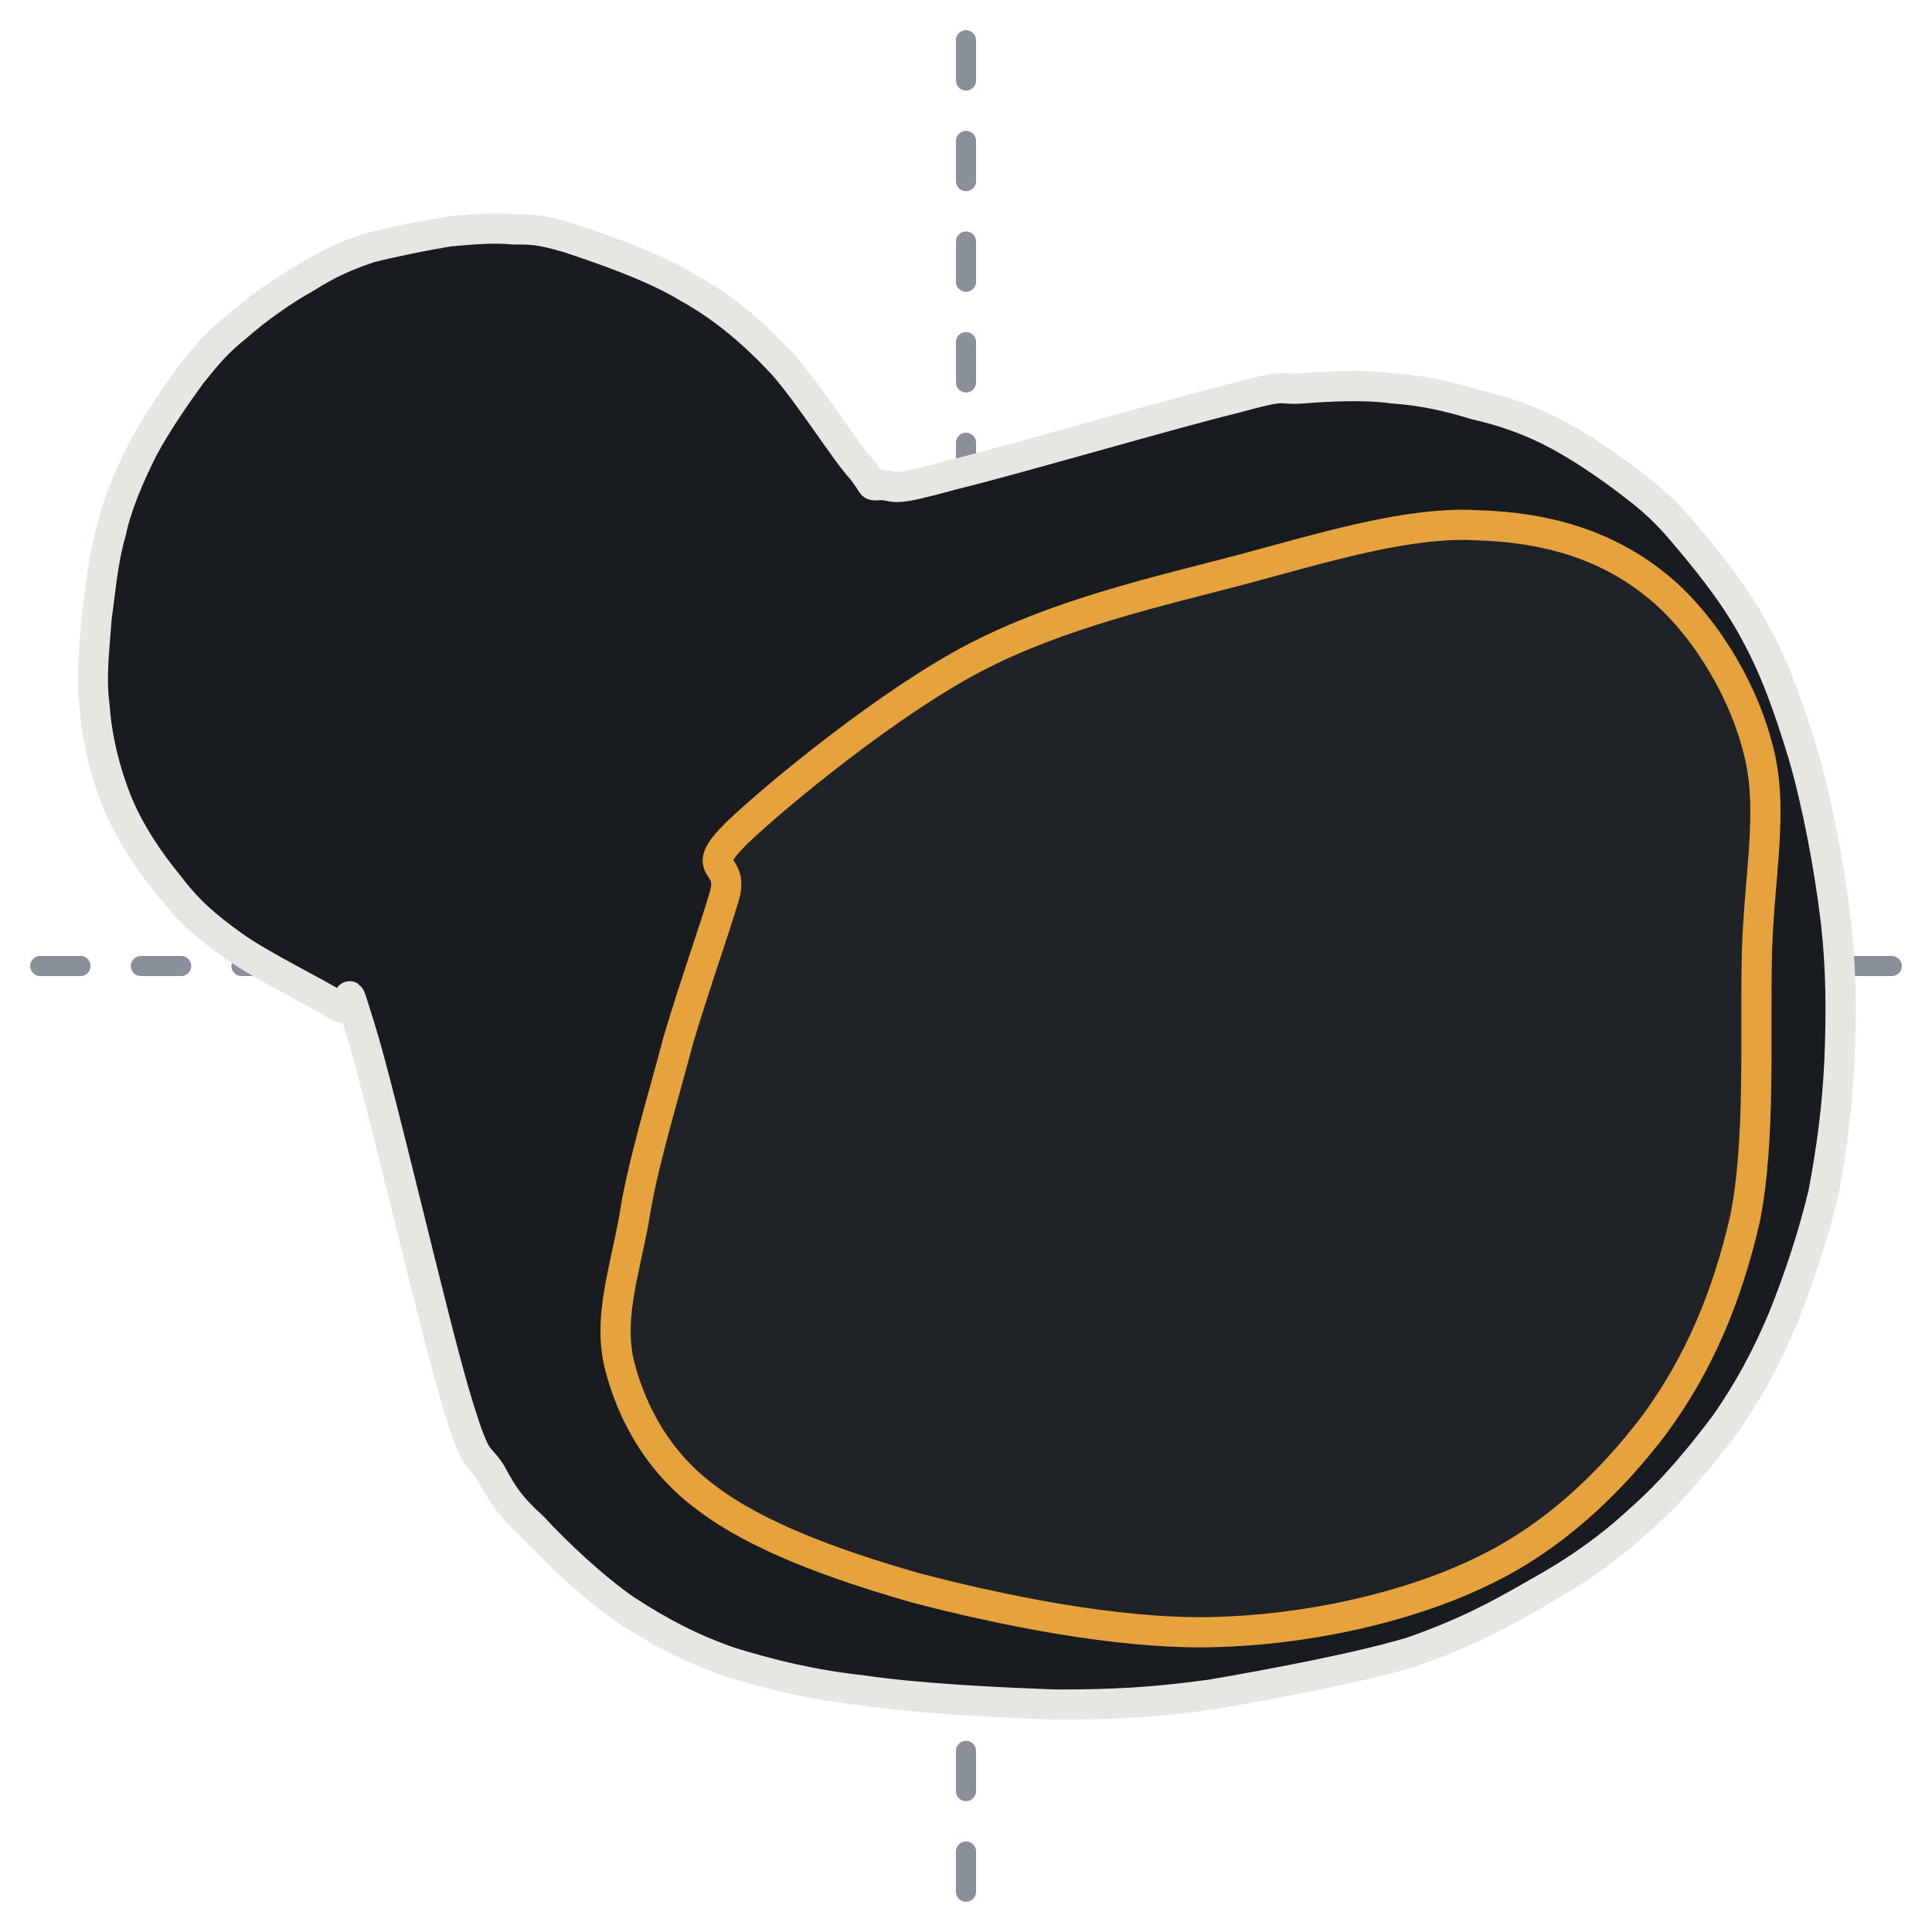
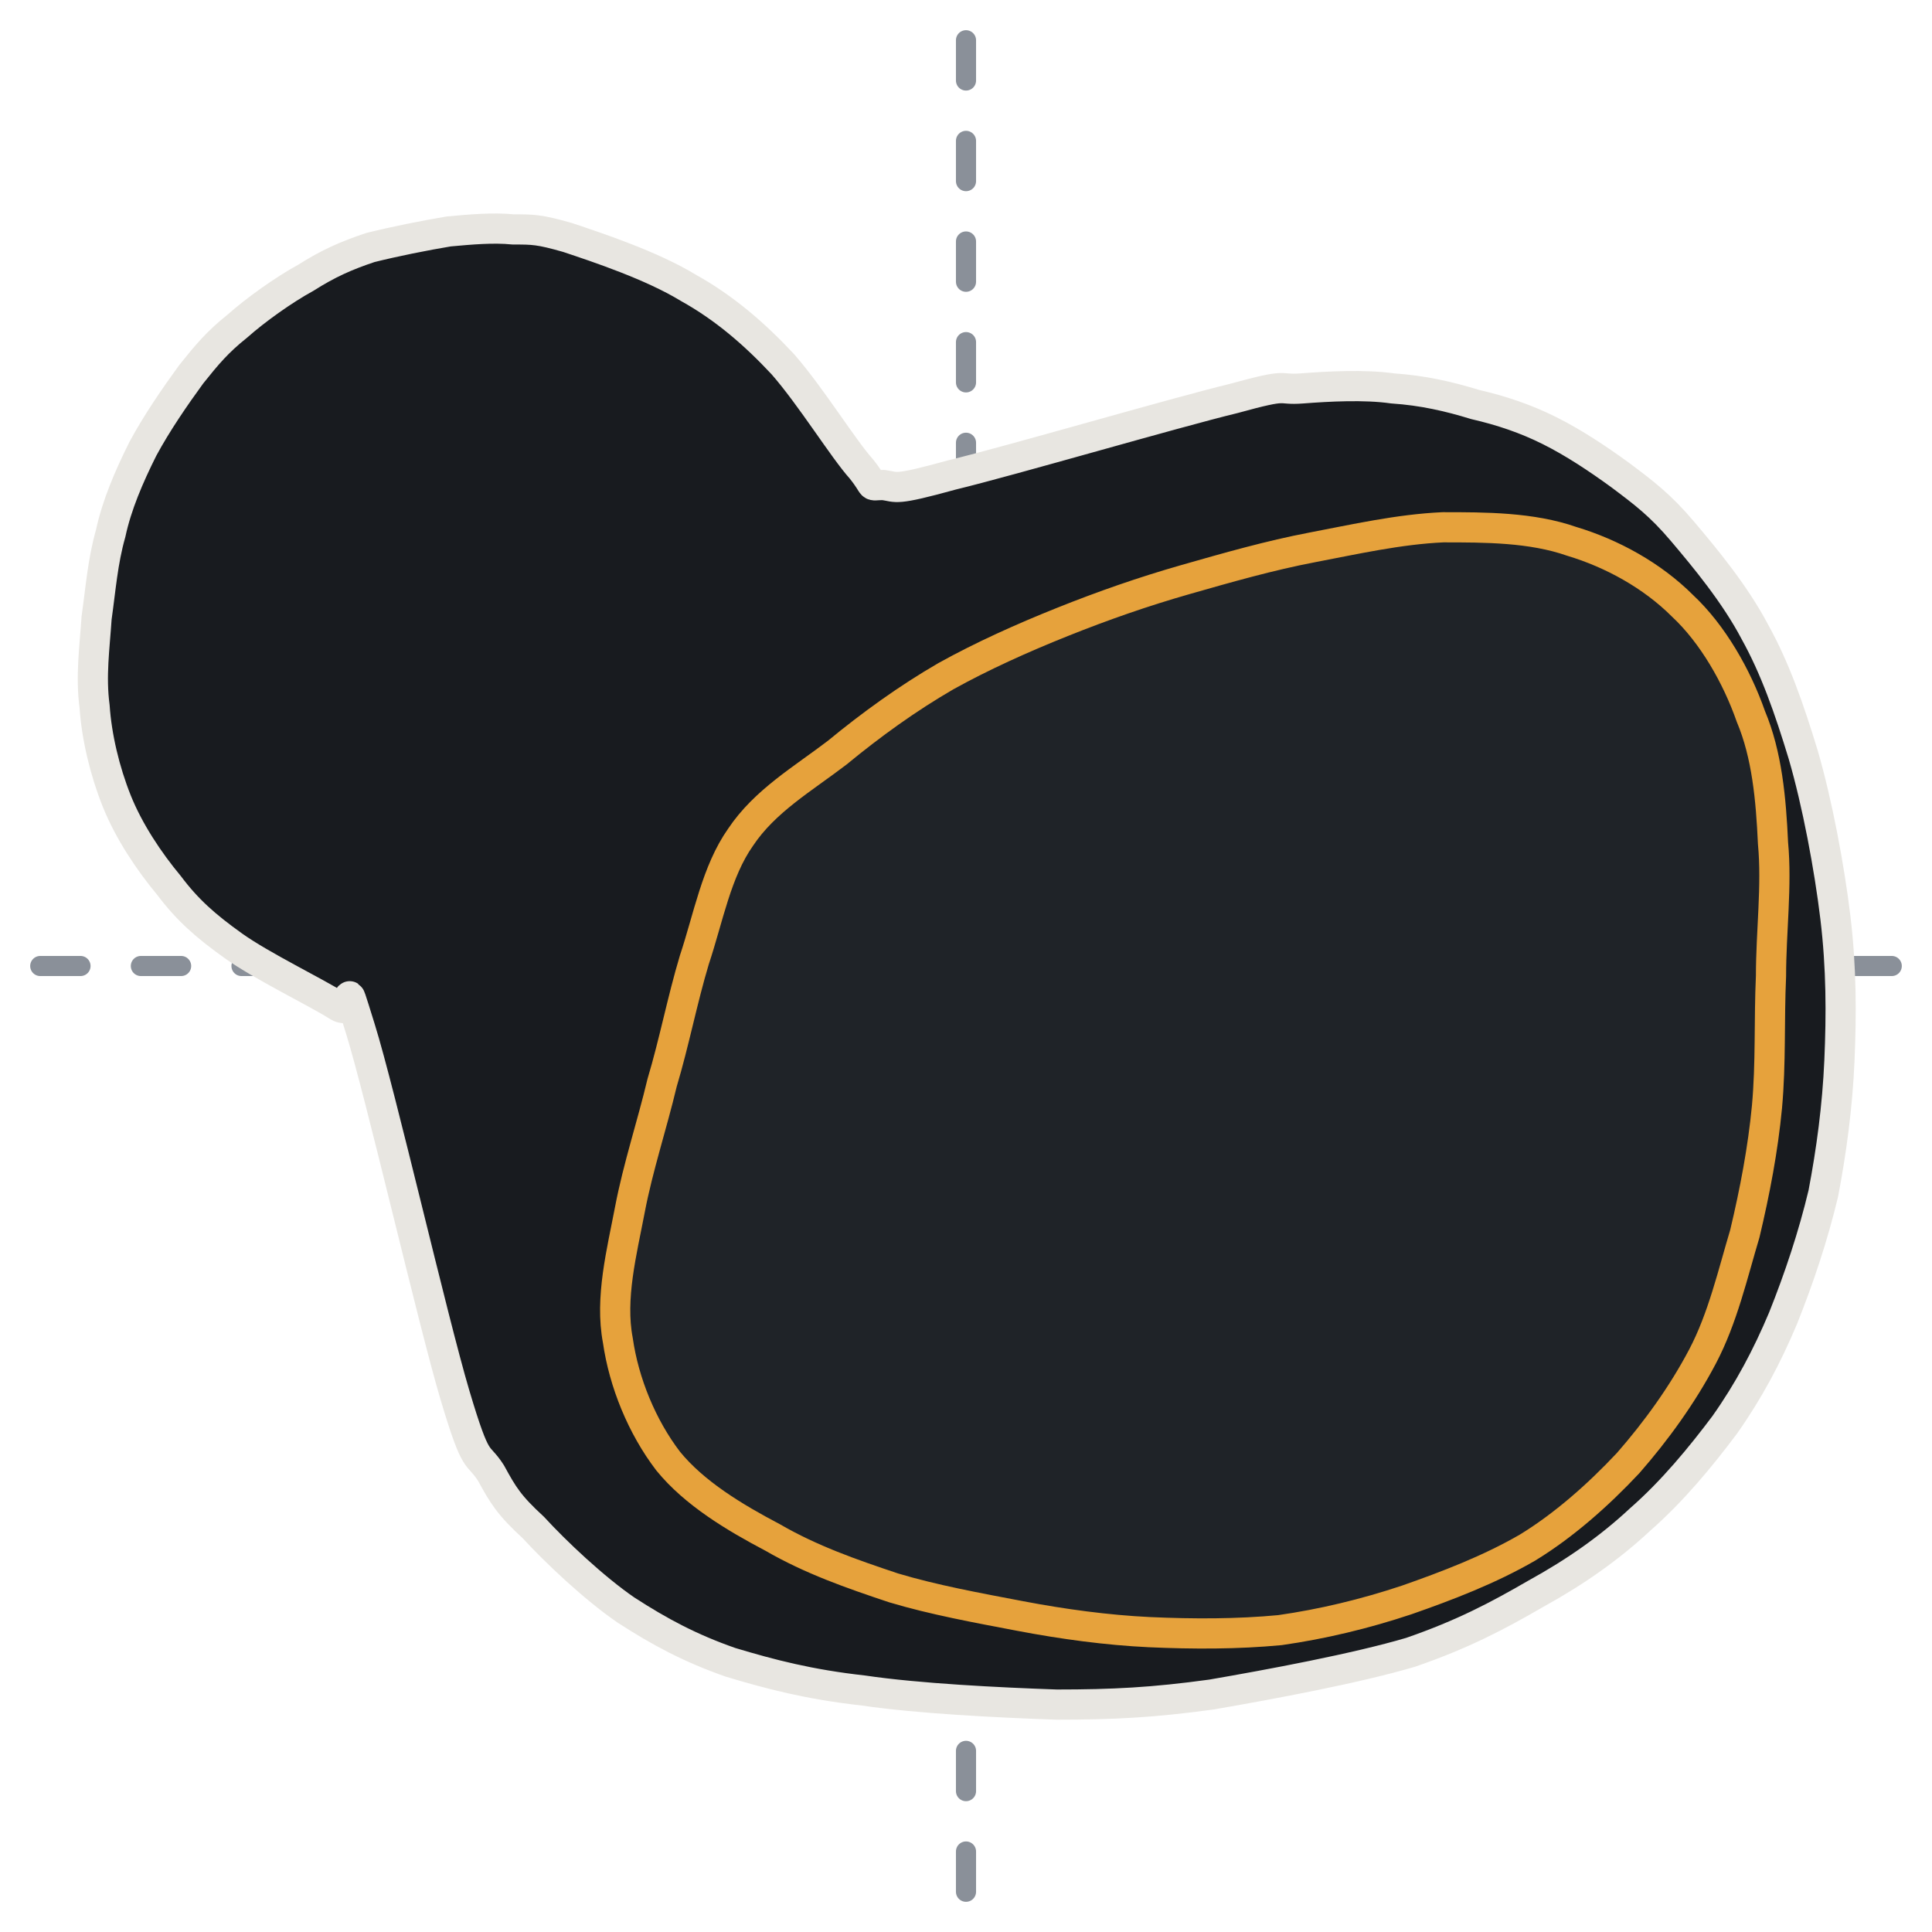
<svg xmlns="http://www.w3.org/2000/svg" viewBox="0 0 96 96" width="96" height="96" role="img" aria-label="Jabra Elite 3 Active left earbud">
  <path d="M48.0 2.0L48.0 4.0M48.0 7.0L48.0 9.0M48.0 12.0L48.0 14.0M48.0 17.0L48.0 19.0M48.0 22.0L48.0 24.0M48.0 27.0L48.0 29.0M48.0 32.0L48.0 34.0M48.0 37.0L48.0 39.0M48.0 42.0L48.0 44.0M48.0 47.0L48.0 49.0M48.0 52.0L48.0 54.0M48.0 57.0L48.0 59.0M48.0 62.0L48.0 64.0M48.0 67.0L48.0 69.0M48.0 72.0L48.0 74.0M48.0 77.0L48.0 79.0M48.0 82.0L48.0 84.0M48.0 87.0L48.0 89.0M48.0 92.0L48.0 94.0M2.0 48.0L4.0 48.0M7.0 48.0L9.0 48.0M12.0 48.0L14.0 48.0M17.0 48.0L19.0 48.0M22.0 48.0L24.0 48.0M27.0 48.0L29.0 48.0M32.0 48.0L34.0 48.0M37.0 48.0L39.0 48.0M42.0 48.0L44.0 48.0M47.0 48.0L49.0 48.0M52.0 48.0L54.0 48.0M57.0 48.0L59.0 48.0M62.0 48.0L64.0 48.0M67.0 48.0L69.0 48.0M72.0 48.0L74.0 48.0M77.0 48.0L79.0 48.0M82.0 48.0L84.0 48.0M87.0 48.0L89.0 48.0M92.0 48.0L94.0 48.0" fill="none" stroke="#8A9099" stroke-width="1.0" stroke-linecap="round" stroke-linejoin="round" />
  <path d="M22.3 11.5C23.4 11.4 24.5 11.3 25.5 11.4C26.5 11.4 26.8 11.4 28.2 11.8C29.7 12.3 32.4 13.2 34.2 14.3C36.0 15.3 37.5 16.6 38.9 18.1C40.3 19.7 41.9 22.3 42.8 23.3C43.6 24.3 43.1 24.1 43.9 24.1C44.6 24.2 44.4 24.4 47.3 23.6C50.2 22.9 58.4 20.5 61.3 19.8C64.2 19.0 63.4 19.4 64.7 19.3C66.0 19.2 67.8 19.1 69.2 19.3C70.7 19.4 72.0 19.7 73.3 20.1C74.6 20.4 75.8 20.8 77.0 21.4C78.2 22.0 79.4 22.8 80.5 23.6C81.7 24.5 82.5 25.1 83.6 26.4C84.7 27.7 86.2 29.5 87.2 31.4C88.2 33.2 88.9 35.2 89.6 37.5C90.3 39.9 90.9 43.1 91.2 45.6C91.5 48.1 91.5 50.4 91.4 52.7C91.3 55.0 91.0 57.2 90.6 59.3C90.1 61.4 89.4 63.5 88.6 65.5C87.8 67.4 86.9 69.1 85.7 70.8C84.5 72.4 83.1 74.1 81.5 75.5C80.0 76.9 78.3 78.1 76.3 79.2C74.4 80.3 72.7 81.2 70.1 82.1C67.4 82.9 63.1 83.7 60.2 84.2C57.3 84.6 55.3 84.7 52.5 84.7C49.6 84.6 45.6 84.4 42.9 84.0C40.2 83.7 38.3 83.2 36.3 82.6C34.3 81.9 32.8 81.1 31.1 80.0C29.5 78.9 27.6 77.1 26.5 75.9C25.3 74.8 25.0 74.3 24.4 73.2C23.7 72.1 23.7 73.0 22.6 69.3C21.5 65.6 18.9 54.3 17.9 51.1C16.9 47.9 17.8 50.6 16.8 50.0C15.7 49.3 13.0 48.0 11.6 47.0C10.2 46.0 9.3 45.2 8.4 44.0C7.4 42.8 6.4 41.3 5.8 39.8C5.2 38.3 4.8 36.6 4.7 35.1C4.5 33.6 4.7 32.2 4.8 30.7C5.0 29.3 5.1 27.9 5.5 26.5C5.8 25.1 6.4 23.7 7.1 22.3C7.8 21.0 8.7 19.7 9.5 18.6C10.3 17.6 10.8 17.0 11.8 16.2C12.7 15.4 14.1 14.4 15.2 13.8C16.3 13.1 17.2 12.7 18.4 12.3C19.6 12.0 21.1 11.7 22.3 11.5Z" fill="#181B1F" stroke="#E8E6E1" stroke-width="1.5" stroke-linecap="round" stroke-linejoin="round" />
-   <path d="M36.6 41.4C38.7 39.4 44.2 34.9 48.4 32.7C52.6 30.5 57.5 29.4 61.7 28.3C65.8 27.2 70.0 25.9 73.4 26.1C76.9 26.2 79.8 27.1 82.2 29.0C84.5 30.8 86.5 34.0 87.3 37.0C88.2 40.1 87.4 43.4 87.3 47.4C87.2 51.3 87.5 56.7 86.7 60.6C85.8 64.5 84.4 67.8 82.2 70.8C80.0 73.7 77.1 76.5 73.4 78.2C69.8 79.9 64.9 81.0 60.2 81.1C55.5 81.2 49.7 80.0 45.5 78.9C41.3 77.7 37.6 76.3 35.2 74.5C32.7 72.7 31.4 70.2 30.8 67.9C30.2 65.6 31.0 63.3 31.5 60.6C31.9 57.9 33.0 54.4 33.7 51.7C34.5 49.0 35.5 46.2 36.0 44.5C36.5 42.7 34.6 43.4 36.6 41.4Z" fill="#1F2328" stroke="#E6A23C" stroke-width="1.5" stroke-linecap="round" stroke-linejoin="round" />
+   <path d="M41.6 37.4C43.3 36.0 45.1 34.7 47.0 33.6C48.8 32.6 50.8 31.7 52.8 30.9C54.8 30.1 56.8 29.4 58.9 28.8C61.0 28.2 63.1 27.6 65.2 27.2C67.3 26.8 69.5 26.3 71.7 26.2C73.8 26.2 76.1 26.2 78.1 26.9C80.1 27.5 82.1 28.6 83.6 30.1C85.1 31.5 86.3 33.6 87.0 35.6C87.8 37.5 88.0 39.7 88.1 41.9C88.3 44.0 88.0 46.3 88.0 48.5C87.9 50.7 88.0 52.8 87.8 55.0C87.6 57.1 87.2 59.2 86.7 61.3C86.1 63.3 85.6 65.5 84.6 67.4C83.6 69.3 82.3 71.1 80.9 72.7C79.4 74.3 77.7 75.8 75.9 76.9C74.0 78.0 71.9 78.8 69.9 79.5C67.8 80.2 65.7 80.7 63.6 81.0C61.5 81.2 59.3 81.2 57.1 81.1C55.0 81.0 52.8 80.7 50.7 80.3C48.6 79.9 46.4 79.5 44.4 78.9C42.3 78.2 40.3 77.5 38.4 76.4C36.5 75.4 34.5 74.2 33.2 72.6C31.9 70.9 31.0 68.7 30.7 66.6C30.3 64.5 30.9 62.2 31.3 60.1C31.7 58.0 32.4 55.9 32.9 53.8C33.5 51.8 33.9 49.7 34.5 47.7C35.2 45.6 35.6 43.3 36.8 41.6C38.0 39.8 39.9 38.7 41.6 37.4Z" fill="#1F2328" stroke="#E6A23C" stroke-width="1.5" stroke-linecap="round" stroke-linejoin="round" />
</svg>
